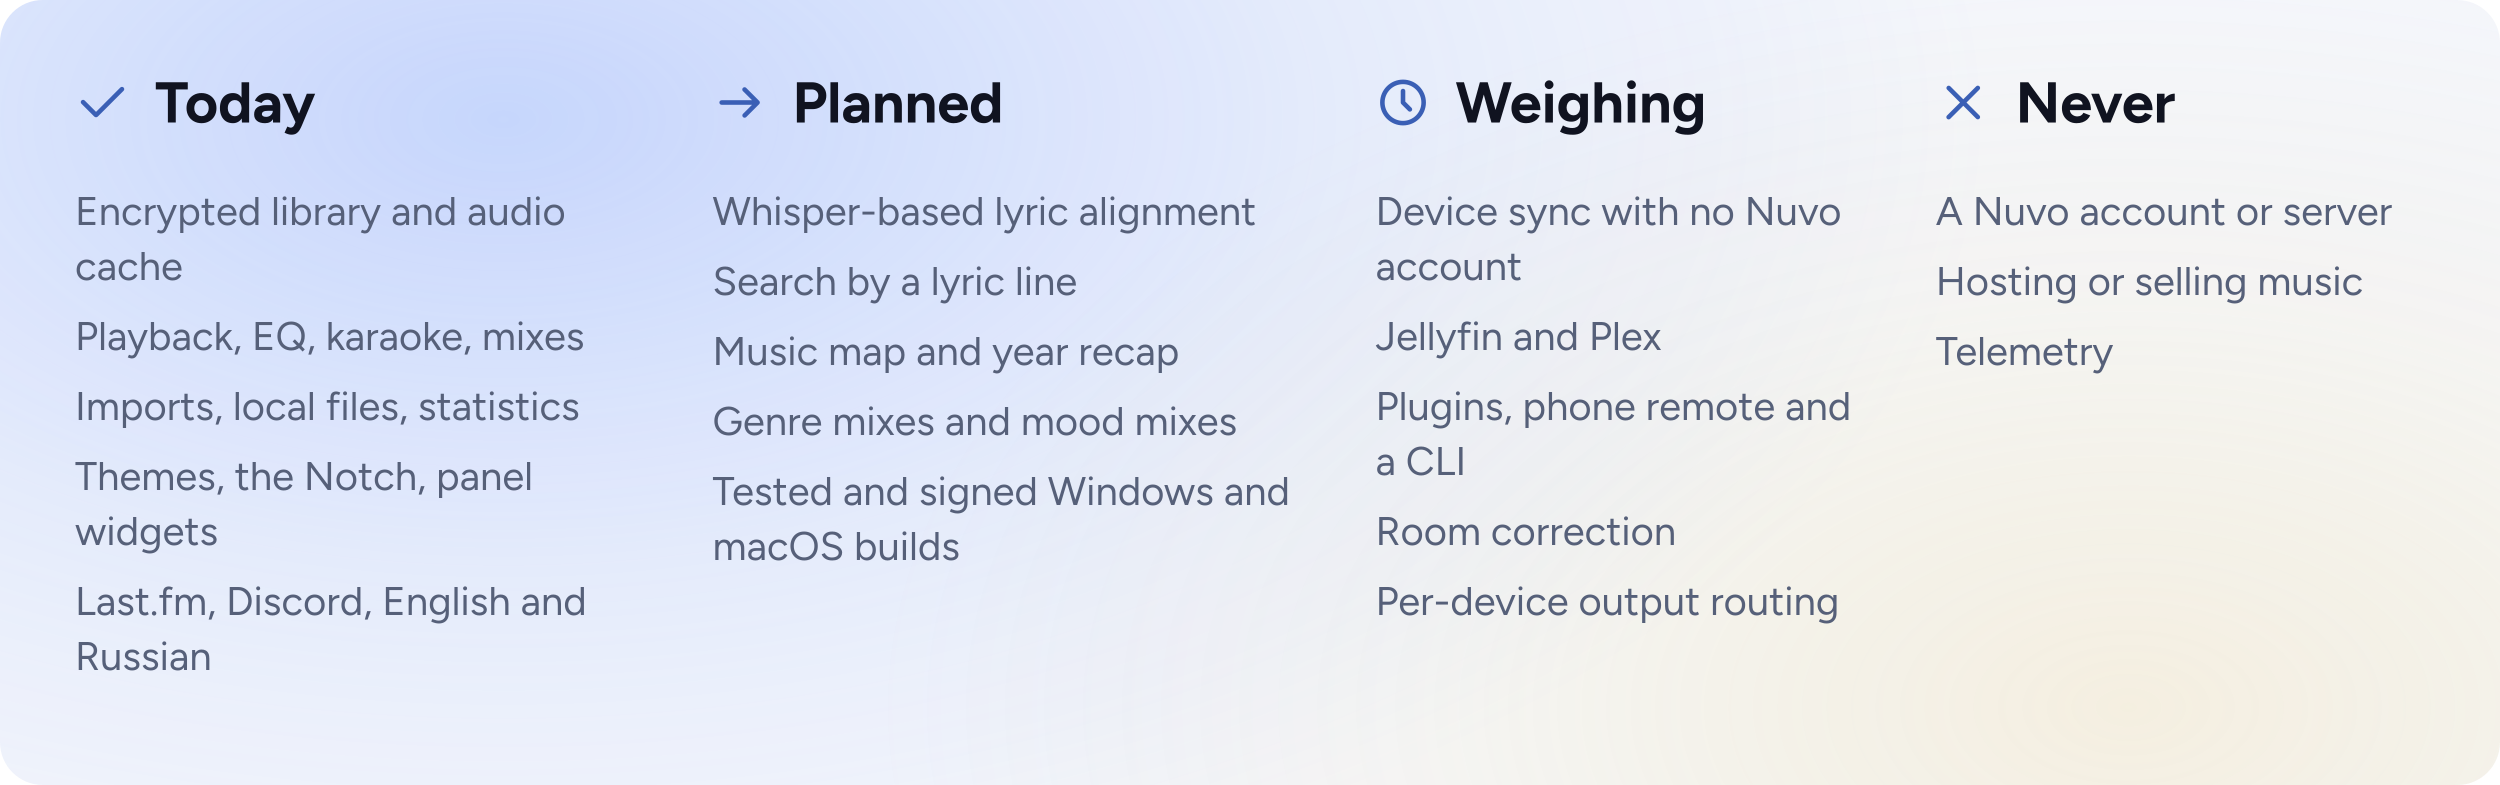
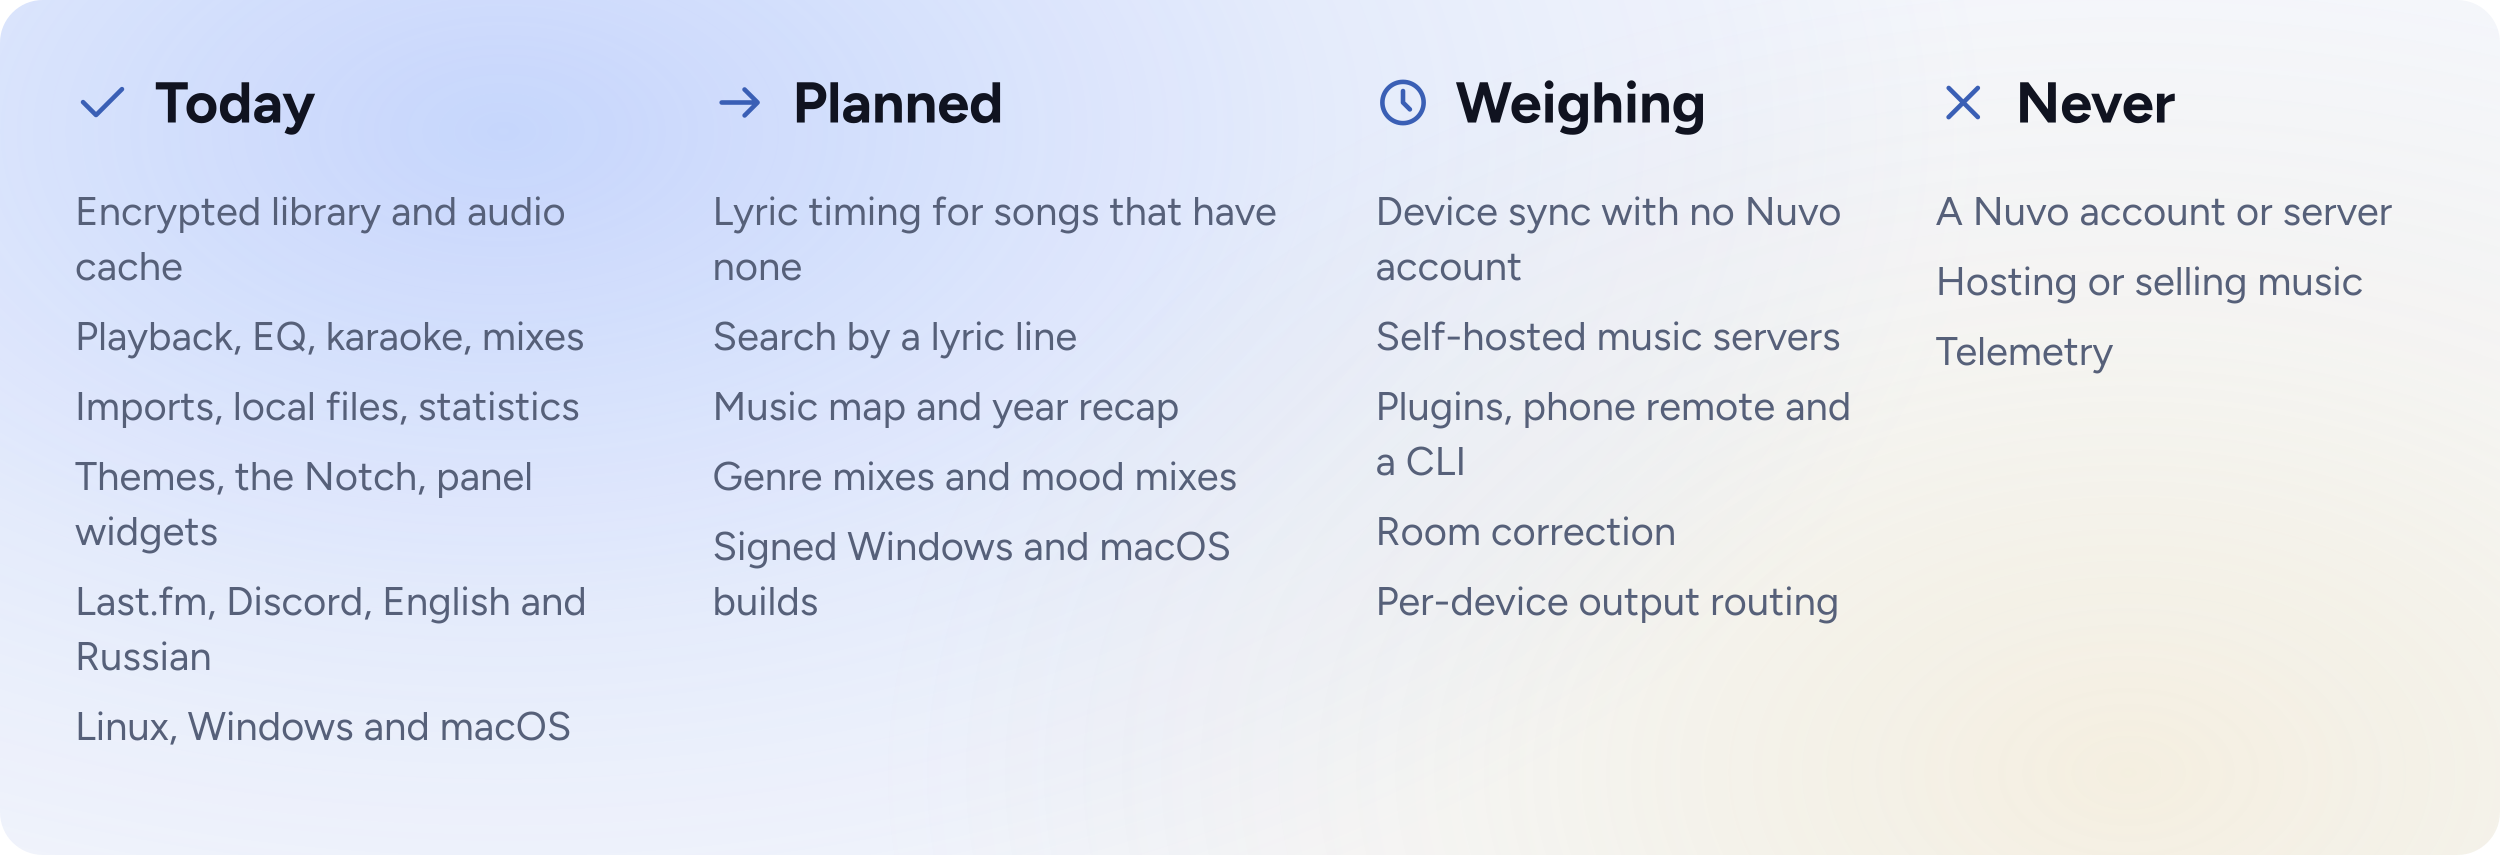
- <svg xmlns="http://www.w3.org/2000/svg" width="1000" height="314" viewBox="0 0 1000 314" role="img" aria-label="Roadmap">
+ <svg xmlns="http://www.w3.org/2000/svg" width="1000" height="342" viewBox="0 0 1000 342" role="img" aria-label="Roadmap">
  <style>@keyframes da{to{transform:translate(26%,18%)}}@keyframes db{to{transform:translate(-24%,-16%)}}.da,.db{transform-box:fill-box}.da{animation:da 47s ease-in-out infinite alternate}.db{animation:db 61s ease-in-out infinite alternate}@media (prefers-reduced-motion:reduce){*{animation:none!important}}</style>
  <defs>
    <path id="g400-2c" d="M40 115 97 -96H187L109 115Z" />
    <path id="g400-2d" d="M58 -261V-334H358V-261Z" />
    <path id="g400-2e" d="M104 14Q81 14 64 -2Q48 -19 48 -41Q48 -64 64 -80Q81 -97 104 -97Q127 -97 143 -80Q159 -64 159 -41Q159 -19 143 -2Q127 14 104 14Z" />
    <path id="g400-41" d="M9 0 294 -700H382L667 0H578L497 -199H180L99 0ZM209 -275H467L338 -594Z" />
    <path id="g400-43" d="M388 12Q288 12 211 -34Q134 -81 90 -162Q46 -244 46 -350Q46 -456 90 -538Q133 -619 210 -666Q286 -712 385 -712Q448 -712 506 -690Q564 -667 610 -626Q656 -586 681 -533L608 -496Q588 -538 553 -569Q518 -600 475 -618Q432 -635 385 -635Q312 -635 254 -598Q196 -562 164 -498Q131 -434 131 -350Q131 -266 164 -201Q197 -136 256 -100Q314 -63 388 -63Q436 -63 479 -82Q522 -102 556 -136Q591 -170 611 -214L685 -177Q659 -122 614 -79Q568 -36 510 -12Q451 12 388 12Z" />
    <path id="g400-44" d="M93 0V-700H306Q405 -700 480 -656Q556 -611 599 -532Q642 -453 642 -350Q642 -248 599 -169Q556 -90 480 -45Q405 0 306 0ZM178 -78H306Q359 -78 404 -98Q449 -119 484 -157Q518 -195 538 -244Q557 -294 557 -350Q557 -406 538 -456Q518 -505 484 -543Q449 -581 404 -602Q359 -622 306 -622H178Z" />
    <path id="g400-45" d="M93 0V-700H507V-623H178V-397H478V-321H178V-77H509V0Z" />
    <path id="g400-47" d="M410 12Q303 12 221 -34Q139 -81 92 -162Q46 -244 46 -349Q46 -456 92 -538Q139 -619 221 -666Q303 -712 410 -712Q466 -712 519 -694Q572 -675 616 -643Q660 -611 687 -570L620 -524Q600 -556 566 -582Q532 -607 492 -621Q451 -635 410 -635Q329 -635 266 -598Q203 -562 167 -498Q131 -434 131 -349Q131 -267 166 -202Q202 -138 266 -101Q329 -64 410 -64Q477 -64 530 -92Q582 -120 612 -170Q642 -220 643 -284H471V-357H724V-291Q724 -200 684 -132Q643 -64 572 -26Q501 12 410 12Z" />
    <path id="g400-48" d="M93 0V-700H178V-399H574V-700H658V0H574V-322H178V0Z" />
    <path id="g400-49" d="M93 0V-700H178V0Z" />
-     <path id="g400-4a" d="M197 12Q161 12 130 2Q100 -9 76 -26Q52 -44 35 -66Q18 -89 7 -113L71 -150Q92 -113 122 -89Q153 -65 198 -65Q234 -65 268 -82Q303 -99 325 -139Q347 -179 347 -244V-700H431V-211Q431 -156 412 -114Q392 -72 358 -44Q325 -16 283 -2Q241 12 197 12Z" />
    <path id="g400-4c" d="M93 0V-700H178V-77H508V0Z" />
    <path id="g400-4d" d="M93 0V-700H181L423 -342L665 -700H752V0H668V-564L423 -199L178 -562V0Z" />
    <path id="g400-4e" d="M93 0V-700H179L596 -138V-700H681V0H596L178 -565V0Z" />
    <path id="g400-4f" d="M391 12Q290 12 212 -34Q134 -80 90 -162Q46 -244 46 -350Q46 -457 90 -538Q133 -620 210 -666Q287 -712 388 -712Q489 -712 566 -666Q644 -619 687 -538Q730 -456 730 -350Q730 -244 687 -162Q644 -80 568 -34Q491 12 391 12ZM391 -65Q466 -65 523 -102Q580 -138 612 -202Q645 -266 645 -350Q645 -433 612 -498Q579 -562 522 -598Q464 -635 388 -635Q313 -635 255 -598Q197 -562 164 -498Q131 -433 131 -350Q131 -266 164 -202Q197 -138 256 -102Q315 -65 391 -65Z" />
    <path id="g400-50" d="M93 0V-700H321Q389 -700 442 -672Q494 -644 524 -594Q553 -544 553 -478Q553 -414 526 -364Q499 -314 452 -286Q405 -257 343 -257H178V0ZM178 -334H343Q398 -334 434 -374Q469 -415 469 -478Q469 -543 427 -583Q385 -623 320 -623H178Z" />
    <path id="g400-51" d="M677 39 589 -50Q548 -20 498 -4Q448 12 391 12Q290 12 212 -34Q134 -80 90 -162Q46 -244 46 -350Q46 -430 71 -496Q96 -563 142 -611Q187 -659 250 -686Q313 -712 388 -712Q489 -712 566 -666Q644 -619 687 -538Q730 -456 730 -350Q730 -276 708 -212Q686 -148 646 -102L731 -16ZM391 -65Q431 -65 466 -76Q501 -88 530 -110L427 -214L483 -267L587 -161Q615 -199 630 -246Q645 -293 645 -350Q645 -433 612 -498Q579 -562 522 -598Q464 -635 388 -635Q313 -635 255 -598Q197 -562 164 -498Q131 -433 131 -350Q131 -266 164 -202Q197 -138 256 -102Q315 -65 391 -65Z" />
    <path id="g400-52" d="M93 0V-700H321Q389 -700 442 -673Q494 -646 524 -598Q553 -550 553 -488Q553 -419 514 -368Q474 -316 410 -292L581 0H488L327 -276Q320 -275 313 -275Q306 -275 299 -275H178V0ZM178 -353H333Q371 -353 401 -370Q431 -388 450 -418Q468 -449 468 -488Q468 -548 426 -586Q385 -623 319 -623H178Z" />
    <path id="g400-53" d="M317 12Q259 12 214 0Q169 -13 136 -36Q103 -58 82 -86Q61 -113 51 -144L132 -172Q147 -128 192 -96Q238 -63 304 -63Q385 -63 431 -95Q477 -127 477 -180Q477 -229 436 -260Q395 -290 328 -307L251 -327Q204 -339 164 -362Q125 -386 102 -422Q78 -459 78 -510Q78 -605 140 -658Q201 -712 317 -712Q386 -712 436 -690Q486 -667 518 -632Q549 -598 562 -558L482 -530Q463 -580 418 -608Q373 -637 309 -637Q242 -637 202 -604Q163 -572 163 -516Q163 -468 194 -442Q225 -417 275 -405L352 -386Q454 -362 508 -306Q563 -251 563 -187Q563 -132 535 -86Q507 -41 452 -14Q398 12 317 12Z" />
    <path id="g400-54" d="M234 0V-623H11V-700H541V-623H318V0Z" />
    <path id="g400-57" d="M223 0 9 -700H94L269 -129L438 -700H522L688 -131L865 -700H950L733 0H642L480 -563L313 0Z" />
    <path id="g400-61" d="M228 12Q140 12 90 -28Q41 -69 41 -141Q41 -217 92 -258Q142 -298 233 -298H372Q367 -369 337 -404Q307 -440 247 -440Q206 -440 176 -424Q147 -407 128 -371L56 -399Q75 -434 102 -460Q129 -485 165 -498Q201 -512 247 -512Q317 -512 362 -484Q408 -457 431 -404Q454 -350 453 -271L452 0H378L374 -67Q352 -29 315 -8Q278 12 228 12ZM232 -58Q275 -58 307 -76Q339 -95 356 -129Q374 -163 374 -211V-231H251Q181 -231 152 -208Q122 -185 122 -142Q122 -103 151 -80Q180 -58 232 -58Z" />
    <path id="g400-62" d="M319 12Q264 12 221 -14Q178 -40 150 -85L146 0H70V-700H150V-416Q178 -461 221 -486Q264 -512 319 -512Q386 -512 437 -479Q488 -446 516 -387Q545 -328 545 -250Q545 -173 516 -114Q488 -54 437 -21Q386 12 319 12ZM301 -61Q348 -61 384 -85Q421 -109 442 -152Q464 -195 464 -250Q464 -305 444 -348Q423 -391 386 -415Q349 -439 302 -439Q258 -439 224 -415Q189 -391 170 -348Q150 -305 150 -250Q150 -195 170 -152Q189 -109 223 -85Q257 -61 301 -61Z" />
    <path id="g400-63" d="M293 12Q219 12 162 -22Q105 -55 73 -114Q41 -173 41 -250Q41 -327 72 -386Q104 -445 161 -478Q218 -512 291 -512Q363 -512 420 -479Q477 -446 507 -386L434 -353Q414 -393 376 -416Q338 -438 289 -438Q240 -438 202 -414Q165 -390 144 -348Q122 -305 122 -250Q122 -195 144 -152Q165 -110 204 -86Q242 -62 291 -62Q340 -62 378 -87Q417 -112 437 -157L510 -124Q480 -60 423 -24Q366 12 293 12Z" />
    <path id="g400-64" d="M267 12Q200 12 149 -21Q98 -54 70 -114Q41 -173 41 -250Q41 -328 70 -387Q98 -446 149 -479Q200 -512 267 -512Q322 -512 366 -486Q409 -461 436 -416V-700H516V0H440L436 -85Q409 -40 366 -14Q322 12 267 12ZM285 -61Q329 -61 362 -84Q396 -108 416 -150Q435 -193 436 -246V-253Q435 -307 416 -350Q396 -392 362 -416Q328 -439 284 -439Q237 -439 200 -415Q163 -391 142 -348Q122 -305 122 -250Q122 -195 143 -152Q164 -109 201 -85Q238 -61 285 -61Z" />
    <path id="g400-65" d="M289 12Q216 12 160 -22Q104 -55 72 -114Q41 -173 41 -250Q41 -327 72 -386Q104 -445 160 -478Q215 -512 287 -512Q357 -512 408 -478Q459 -443 487 -381Q515 -319 515 -235H122Q127 -153 174 -107Q221 -61 293 -61Q346 -61 382 -86Q419 -111 439 -152L508 -117Q489 -78 458 -49Q426 -20 384 -4Q341 12 289 12ZM128 -302H429Q426 -345 406 -376Q387 -407 356 -424Q325 -441 286 -441Q248 -441 213 -424Q178 -408 155 -376Q132 -345 128 -302Z" />
    <path id="g400-66" d="M120 0V-431H28V-500H120V-557Q120 -635 156 -674Q193 -714 268 -714Q288 -714 313 -707Q338 -700 366 -687L336 -624Q313 -633 297 -638Q281 -643 270 -643Q235 -643 218 -620Q200 -598 200 -551V-500H345V-431H200V0Z" />
    <path id="g400-67" d="M270 212Q222 212 182 202Q143 193 116 182Q88 170 76 162L106 97Q119 104 143 114Q167 125 200 132Q232 140 269 140Q317 140 356 120Q394 101 416 60Q437 18 437 -47V-100Q410 -55 366 -30Q322 -4 267 -4Q200 -4 149 -36Q98 -68 70 -126Q41 -183 41 -257Q41 -333 70 -390Q98 -448 149 -480Q200 -512 267 -512Q322 -512 366 -487Q410 -462 437 -416V-500H517V-48Q517 38 485 96Q453 154 397 183Q341 212 270 212ZM286 -73Q330 -73 364 -97Q398 -121 417 -162Q436 -204 436 -259Q436 -312 416 -354Q397 -395 364 -418Q330 -442 285 -442Q238 -442 202 -418Q165 -395 144 -354Q124 -312 124 -259Q124 -204 145 -162Q166 -121 202 -97Q239 -73 286 -73Z" />
    <path id="g400-68" d="M70 0V-700H150V-427Q175 -468 215 -490Q255 -512 308 -512Q366 -512 410 -488Q454 -465 478 -414Q503 -363 502 -280V0H422V-256Q422 -330 404 -369Q387 -408 357 -422Q327 -437 289 -437Q223 -437 186 -390Q150 -344 150 -259V0Z" />
    <path id="g400-69" d="M75 0V-500H155V0ZM116 -616Q96 -616 81 -631Q66 -646 66 -666Q66 -687 81 -702Q96 -716 116 -716Q137 -716 152 -702Q166 -687 166 -666Q166 -646 152 -631Q137 -616 116 -616Z" />
    <path id="g400-6b" d="M70 0V-700H150V-274L363 -500H464L278 -300L484 0H385L225 -242L150 -163V0Z" />
    <path id="g400-6c" d="M70 0V-700H150V0Z" />
    <path id="g400-6d" d="M70 0V-500H145L149 -430Q172 -470 208 -491Q244 -512 292 -512Q352 -512 394 -484Q437 -456 456 -399Q477 -454 518 -483Q558 -512 614 -512Q698 -512 746 -456Q795 -400 794 -286V0H714V-256Q714 -330 698 -369Q683 -408 657 -422Q631 -437 597 -437Q538 -437 505 -390Q472 -344 472 -259V0H392V-256Q392 -330 376 -369Q361 -408 334 -422Q308 -437 274 -437Q216 -437 183 -390Q150 -344 150 -259V0Z" />
    <path id="g400-6e" d="M70 0V-500H145L149 -425Q174 -467 214 -490Q254 -512 307 -512Q366 -512 410 -488Q453 -465 478 -414Q502 -363 501 -280V0H421V-256Q421 -330 404 -369Q387 -408 357 -422Q327 -437 289 -437Q223 -437 186 -390Q150 -344 150 -259V0Z" />
    <path id="g400-6f" d="M291 12Q218 12 162 -22Q105 -55 73 -114Q41 -173 41 -250Q41 -327 72 -386Q104 -445 160 -478Q217 -512 289 -512Q363 -512 420 -478Q476 -445 508 -386Q539 -327 539 -250Q539 -173 508 -114Q476 -55 420 -22Q364 12 291 12ZM291 -62Q341 -62 378 -86Q415 -110 436 -152Q458 -194 458 -250Q458 -306 436 -348Q415 -390 377 -414Q339 -438 289 -438Q240 -438 202 -414Q165 -390 144 -348Q122 -306 122 -250Q122 -195 144 -152Q165 -110 204 -86Q242 -62 291 -62Z" />
    <path id="g400-70" d="M75 200V-500H150L154 -415Q182 -460 226 -486Q269 -512 324 -512Q391 -512 442 -479Q493 -446 522 -387Q550 -328 550 -250Q550 -173 522 -114Q493 -54 442 -21Q391 12 324 12Q269 12 226 -14Q183 -39 155 -84V200ZM306 -61Q353 -61 390 -85Q426 -109 448 -152Q469 -195 469 -250Q469 -305 448 -348Q428 -391 391 -415Q354 -439 307 -439Q263 -439 228 -415Q194 -391 174 -348Q155 -305 155 -250Q155 -195 174 -152Q194 -109 228 -85Q262 -61 306 -61Z" />
    <path id="g400-72" d="M70 0V-500H150V-411Q180 -458 228 -480Q275 -502 327 -502V-427Q283 -427 242 -412Q202 -398 176 -365Q150 -332 150 -275V0Z" />
    <path id="g400-73" d="M245 12Q190 12 149 -4Q108 -21 80 -48Q53 -75 41 -107L111 -136Q128 -102 162 -81Q196 -60 237 -60Q284 -60 316 -78Q348 -97 348 -131Q348 -162 324 -181Q301 -200 255 -212L207 -225Q139 -243 101 -280Q63 -316 63 -362Q63 -433 110 -472Q156 -512 248 -512Q292 -512 328 -499Q364 -486 390 -462Q416 -439 428 -407L358 -376Q345 -410 315 -425Q285 -440 242 -440Q196 -440 170 -420Q144 -401 144 -366Q144 -346 166 -328Q187 -311 229 -300L279 -287Q328 -275 361 -252Q394 -228 411 -198Q428 -168 428 -134Q428 -89 404 -56Q380 -23 339 -6Q298 12 245 12Z" />
    <path id="g400-74" d="M258 12Q185 12 145 -26Q105 -64 105 -133V-429H18V-500H105V-656H185V-500H335V-429H185V-141Q185 -103 206 -82Q226 -62 263 -62Q275 -62 286 -66Q298 -69 317 -83L348 -18Q322 -1 301 6Q280 12 258 12Z" />
    <path id="g400-75" d="M251 12Q193 12 150 -12Q106 -35 82 -86Q57 -138 57 -220V-500H137V-244Q137 -170 154 -131Q171 -92 202 -78Q232 -63 270 -63Q335 -63 372 -110Q408 -157 408 -241V-500H488V0H413L409 -75Q384 -33 344 -10Q304 12 251 12Z" />
    <path id="g400-76" d="M218 0 9 -500H92L260 -93L427 -500H511L302 0Z" />
    <path id="g400-77" d="M180 0 10 -500H91L221 -112L353 -500H433L563 -115L693 -500H774L604 0H524L393 -391L261 0Z" />
    <path id="g400-78" d="M10 0 195 -259 23 -500H118L239 -324L358 -500H453L284 -258L465 0H369L239 -194L107 0Z" />
    <path id="g400-79" d="M115 212Q96 212 71 204Q46 197 18 185L48 118Q71 128 88 133Q106 138 116 138Q143 138 160 124Q178 109 190 82L224 -2L9 -500H94L264 -95L432 -500H518L278 70Q259 114 238 146Q218 178 189 195Q160 212 115 212Z" />
    <path id="g700-4e" d="M76 0V-700H219L561 -230V-700H697V0H561L213 -479V0Z" />
    <path id="g700-50" d="M76 0V-700H336Q410 -700 467 -670Q524 -641 556 -588Q588 -536 588 -467Q588 -399 557 -346Q526 -293 472 -262Q418 -232 347 -232H213V0ZM213 -358H344Q390 -358 420 -388Q449 -419 449 -467Q449 -515 416 -545Q384 -575 333 -575H213Z" />
    <path id="g700-54" d="M224 0V-575H14V-700H570V-575H361V0Z" />
    <path id="g700-57" d="M215 0 8 -700H147L289 -210L424 -700H560L696 -217L838 -700H977L768 0H624L492 -486L358 0Z" />
    <path id="g700-61" d="M219 12Q129 12 80 -28Q30 -68 30 -141Q30 -221 84 -262Q137 -302 234 -302H352Q345 -348 323 -372Q301 -397 260 -397Q228 -397 202 -383Q176 -369 158 -340L42 -380Q56 -412 83 -442Q110 -473 154 -492Q197 -512 260 -512Q336 -512 386 -483Q437 -454 462 -402Q486 -349 485 -277L482 0H359L357 -58Q338 -24 304 -6Q269 12 219 12ZM241 -98Q273 -98 299 -113Q325 -128 340 -152Q355 -176 355 -202V-204H280Q215 -204 190 -188Q165 -173 165 -145Q165 -123 185 -110Q205 -98 241 -98Z" />
    <path id="g700-64" d="M256 12Q187 12 136 -20Q86 -52 58 -111Q30 -170 30 -250Q30 -331 58 -390Q86 -448 136 -480Q187 -512 256 -512Q305 -512 344 -492Q382 -471 406 -433V-700H538V0H413L409 -70Q384 -31 345 -10Q306 12 256 12ZM290 -109Q323 -109 348 -126Q374 -142 389 -172Q404 -202 406 -240V-260Q404 -298 389 -328Q374 -357 348 -374Q322 -390 289 -390Q253 -390 226 -372Q198 -355 182 -323Q167 -291 167 -250Q167 -209 183 -177Q199 -145 226 -127Q254 -109 290 -109Z" />
    <path id="g700-65" d="M283 12Q209 12 152 -22Q95 -55 62 -114Q30 -173 30 -250Q30 -327 64 -386Q97 -445 156 -478Q214 -512 290 -512Q356 -512 412 -478Q467 -443 500 -376Q534 -310 534 -215H168Q173 -165 211 -136Q249 -106 297 -106Q338 -106 364 -124Q390 -141 404 -169L522 -123Q501 -81 468 -50Q434 -20 388 -4Q342 12 283 12ZM175 -313H391Q388 -344 371 -363Q354 -382 331 -391Q308 -400 286 -400Q265 -400 240 -392Q216 -383 198 -364Q179 -345 175 -313Z" />
    <path id="g700-67" d="M282 213Q225 213 181 205Q137 197 107 184Q77 171 58 158L110 52Q124 60 147 70Q170 81 202 88Q234 96 276 96Q316 96 346 80Q377 65 394 32Q412 0 412 -50V-98Q387 -59 347 -36Q307 -14 256 -14Q187 -14 136 -44Q86 -74 58 -128Q30 -182 30 -256Q30 -334 58 -392Q86 -449 136 -480Q187 -512 256 -512Q307 -512 347 -488Q387 -465 412 -422V-500H544V-54Q544 30 512 90Q480 151 422 182Q363 213 282 213ZM294 -125Q328 -125 354 -142Q379 -160 393 -190Q407 -221 407 -260Q407 -300 392 -330Q378 -360 352 -377Q327 -394 293 -394Q258 -394 231 -377Q204 -360 189 -330Q174 -300 173 -260Q174 -221 189 -190Q204 -160 232 -142Q259 -125 294 -125Z" />
    <path id="g700-68" d="M58 0V-700H190V-436Q215 -473 252 -492Q289 -512 335 -512Q395 -512 436 -488Q478 -464 500 -414Q522 -363 522 -283V0H390V-256Q390 -307 378 -335Q366 -363 345 -376Q324 -388 296 -388Q245 -389 218 -357Q190 -325 190 -262V0Z" />
    <path id="g700-69" d="M65 0V-500H197V0ZM131 -581Q101 -581 78 -604Q55 -626 55 -657Q55 -688 78 -710Q101 -733 131 -733Q162 -733 184 -710Q207 -688 207 -657Q207 -626 184 -604Q162 -581 131 -581Z" />
    <path id="g700-6c" d="M57 0V-700H189V0Z" />
    <path id="g700-6e" d="M57 0V-500H181L187 -432Q211 -471 248 -492Q286 -512 334 -512Q393 -512 435 -488Q477 -464 499 -414Q521 -363 520 -283V0H388V-256Q388 -307 376 -335Q365 -363 344 -376Q323 -388 295 -388Q244 -389 216 -357Q189 -325 189 -262V0Z" />
    <path id="g700-6f" d="M292 12Q216 12 156 -22Q97 -55 64 -114Q30 -173 30 -250Q30 -327 63 -386Q96 -445 155 -478Q214 -512 290 -512Q367 -512 426 -478Q485 -445 518 -386Q551 -327 551 -250Q551 -173 518 -114Q485 -55 426 -22Q368 12 292 12ZM292 -110Q329 -110 357 -128Q385 -146 400 -178Q416 -209 416 -250Q416 -291 400 -322Q384 -354 356 -372Q327 -390 290 -390Q254 -390 226 -372Q197 -354 181 -322Q165 -291 165 -250Q165 -209 181 -178Q197 -146 226 -128Q255 -110 292 -110Z" />
    <path id="g700-72" d="M57 0V-500H189V-408Q220 -455 268 -478Q315 -502 366 -502V-374Q320 -374 280 -363Q239 -352 214 -327Q189 -302 189 -263V0Z" />
    <path id="g700-76" d="M212 0 7 -500H143L278 -151L413 -500H549L344 0Z" />
    <path id="g700-79" d="M157 212Q130 212 98 202Q65 191 40 177L89 70Q106 79 120 84Q135 90 146 90Q167 90 183 78Q199 67 209 45L230 -6L4 -500H149L291 -155L427 -500H572L345 43Q324 93 301 132Q278 170 244 191Q211 212 157 212Z" />
    <clipPath id="c1">
-       <rect x="0.0" y="0.0" width="1000.0" height="314.0" rx="17.1" />
+       <rect x="0.0" y="0.0" width="1000.0" height="342.0" rx="17.1" />
    </clipPath>
    <radialGradient id="r2">
      <stop offset="0" stop-color="#5C8BFF" stop-opacity="0.3" />
      <stop offset=".55" stop-color="#5C8BFF" stop-opacity="0.102" />
      <stop offset="1" stop-color="#5C8BFF" stop-opacity="0" />
    </radialGradient>
    <radialGradient id="r3">
      <stop offset="0" stop-color="#F6CE5B" stop-opacity="0.168" />
      <stop offset=".55" stop-color="#F6CE5B" stop-opacity="0.057" />
      <stop offset="1" stop-color="#F6CE5B" stop-opacity="0" />
    </radialGradient>
  </defs>
  <g clip-path="url(#c1)">
-     <rect x="0" y="0" width="1000" height="314" fill="#F4F6FB" />
-     <ellipse cx="200" cy="47" rx="600" ry="330" fill="url(#r2)" class="da" />
-     <ellipse cx="850" cy="283" rx="500" ry="298" fill="url(#r3)" class="db" />
+     <rect x="0" y="0" width="1000" height="342" fill="#F4F6FB" />
+     <ellipse cx="200" cy="51" rx="600" ry="359" fill="url(#r2)" class="da" />
+     <ellipse cx="850" cy="308" rx="500" ry="325" fill="url(#r3)" class="db" />
  </g>
  <g transform="translate(30.0 30.0) scale(0.917)" color="#3A5FB5" fill="none" stroke="currentColor" stroke-width="2" stroke-linecap="round" stroke-linejoin="round">
    <path fill="currentColor" stroke="none" fill-rule="evenodd" clip-rule="evenodd" d="M21.192 5.465a1 1 0 0 1 0 1.414L9.95 18.122a1.1 1.1 0 0 1-1.556 0l-5.586-5.586a1 1 0 1 1 1.415-1.415l4.95 4.95L19.777 5.465a1 1 0 0 1 1.414 0Z" />
  </g>
  <g transform="translate(62.0 49.0) scale(0.023)" fill="#101320">
    <use href="#g700-54" x="0" />
    <use href="#g700-6f" x="518" />
    <use href="#g700-64" x="1099" />
    <use href="#g700-61" x="1694" />
    <use href="#g700-79" x="2213" />
  </g>
  <g transform="translate(30.0 90.0) scale(0.016)" fill="#566079">
    <use href="#g400-45" x="0" />
    <use href="#g400-6e" x="592" />
    <use href="#g400-63" x="1150" />
    <use href="#g400-72" x="1691" />
    <use href="#g400-79" x="2029" />
    <use href="#g400-70" x="2555" />
    <use href="#g400-74" x="3146" />
    <use href="#g400-65" x="3524" />
    <use href="#g400-64" x="4070" />
    <use href="#g400-6c" x="4903" />
    <use href="#g400-69" x="5123" />
    <use href="#g400-62" x="5355" />
    <use href="#g400-72" x="5941" />
    <use href="#g400-61" x="6279" />
    <use href="#g400-72" x="6789" />
    <use href="#g400-79" x="7127" />
    <use href="#g400-61" x="7900" />
    <use href="#g400-6e" x="8410" />
    <use href="#g400-64" x="8968" />
    <use href="#g400-61" x="9801" />
    <use href="#g400-75" x="10311" />
    <use href="#g400-64" x="10869" />
    <use href="#g400-69" x="11455" />
    <use href="#g400-6f" x="11687" />
  </g>
  <g transform="translate(30.0 112.0) scale(0.016)" fill="#566079">
    <use href="#g400-63" x="0" />
    <use href="#g400-61" x="541" />
    <use href="#g400-63" x="1051" />
    <use href="#g400-68" x="1592" />
    <use href="#g400-65" x="2150" />
  </g>
  <g transform="translate(30.0 140.0) scale(0.016)" fill="#566079">
    <use href="#g400-50" x="0" />
    <use href="#g400-6c" x="579" />
    <use href="#g400-61" x="799" />
    <use href="#g400-79" x="1301" />
    <use href="#g400-62" x="1827" />
    <use href="#g400-61" x="2413" />
    <use href="#g400-63" x="2923" />
    <use href="#g400-6b" x="3464" />
    <use href="#g400-2c" x="3949" />
    <use href="#g400-45" x="4422" />
    <use href="#g400-51" x="5014" />
    <use href="#g400-2c" x="5794" />
    <use href="#g400-6b" x="6267" />
    <use href="#g400-61" x="6741" />
    <use href="#g400-72" x="7251" />
    <use href="#g400-61" x="7589" />
    <use href="#g400-6f" x="8099" />
    <use href="#g400-6b" x="8679" />
    <use href="#g400-65" x="9153" />
    <use href="#g400-2c" x="9699" />
    <use href="#g400-6d" x="10172" />
    <use href="#g400-69" x="11023" />
    <use href="#g400-78" x="11255" />
    <use href="#g400-65" x="11725" />
    <use href="#g400-73" x="12271" />
  </g>
  <g transform="translate(30.0 168.0) scale(0.016)" fill="#566079">
    <use href="#g400-49" x="0" />
    <use href="#g400-6d" x="271" />
    <use href="#g400-70" x="1122" />
    <use href="#g400-6f" x="1713" />
    <use href="#g400-72" x="2293" />
    <use href="#g400-74" x="2631" />
    <use href="#g400-73" x="3009" />
    <use href="#g400-2c" x="3475" />
    <use href="#g400-6c" x="3948" />
    <use href="#g400-6f" x="4168" />
    <use href="#g400-63" x="4748" />
    <use href="#g400-61" x="5289" />
    <use href="#g400-6c" x="5799" />
    <use href="#g400-66" x="6266" />
    <use href="#g400-69" x="6635" />
    <use href="#g400-6c" x="6867" />
    <use href="#g400-65" x="7087" />
    <use href="#g400-73" x="7633" />
    <use href="#g400-2c" x="8099" />
    <use href="#g400-73" x="8572" />
    <use href="#g400-74" x="9038" />
    <use href="#g400-61" x="9416" />
    <use href="#g400-74" x="9926" />
    <use href="#g400-69" x="10304" />
    <use href="#g400-73" x="10536" />
    <use href="#g400-74" x="11002" />
    <use href="#g400-69" x="11380" />
    <use href="#g400-63" x="11612" />
    <use href="#g400-73" x="12153" />
  </g>
  <g transform="translate(30.0 196.0) scale(0.016)" fill="#566079">
    <use href="#g400-54" x="0" />
    <use href="#g400-68" x="552" />
    <use href="#g400-65" x="1110" />
    <use href="#g400-6d" x="1656" />
    <use href="#g400-65" x="2507" />
    <use href="#g400-73" x="3053" />
    <use href="#g400-2c" x="3519" />
    <use href="#g400-74" x="3992" />
    <use href="#g400-68" x="4370" />
    <use href="#g400-65" x="4928" />
    <use href="#g400-4e" x="5721" />
    <use href="#g400-6f" x="6495" />
    <use href="#g400-74" x="7075" />
    <use href="#g400-63" x="7453" />
    <use href="#g400-68" x="7994" />
    <use href="#g400-2c" x="8552" />
    <use href="#g400-70" x="9025" />
    <use href="#g400-61" x="9616" />
    <use href="#g400-6e" x="10126" />
    <use href="#g400-65" x="10684" />
    <use href="#g400-6c" x="11230" />
  </g>
  <g transform="translate(30.0 218.0) scale(0.016)" fill="#566079">
    <use href="#g400-77" x="0" />
    <use href="#g400-69" x="784" />
    <use href="#g400-64" x="1016" />
    <use href="#g400-67" x="1602" />
    <use href="#g400-65" x="2189" />
    <use href="#g400-74" x="2735" />
    <use href="#g400-73" x="3113" />
  </g>
  <g transform="translate(30.0 246.0) scale(0.016)" fill="#566079">
    <use href="#g400-4c" x="0" />
    <use href="#g400-61" x="520" />
    <use href="#g400-73" x="1030" />
    <use href="#g400-74" x="1496" />
    <use href="#g400-2e" x="1874" />
    <use href="#g400-66" x="2082" />
    <use href="#g400-6d" x="2451" />
    <use href="#g400-2c" x="3302" />
    <use href="#g400-44" x="3775" />
    <use href="#g400-69" x="4463" />
    <use href="#g400-73" x="4695" />
    <use href="#g400-63" x="5161" />
    <use href="#g400-6f" x="5702" />
    <use href="#g400-72" x="6282" />
    <use href="#g400-64" x="6620" />
    <use href="#g400-2c" x="7206" />
    <use href="#g400-45" x="7679" />
    <use href="#g400-6e" x="8271" />
    <use href="#g400-67" x="8829" />
    <use href="#g400-6c" x="9416" />
    <use href="#g400-69" x="9636" />
    <use href="#g400-73" x="9868" />
    <use href="#g400-68" x="10334" />
    <use href="#g400-61" x="11139" />
    <use href="#g400-6e" x="11649" />
    <use href="#g400-64" x="12207" />
  </g>
  <g transform="translate(30.0 268.0) scale(0.016)" fill="#566079">
    <use href="#g400-52" x="0" />
    <use href="#g400-75" x="626" />
    <use href="#g400-73" x="1184" />
    <use href="#g400-73" x="1650" />
    <use href="#g400-69" x="2116" />
    <use href="#g400-61" x="2348" />
    <use href="#g400-6e" x="2858" />
  </g>
+   <g transform="translate(30.0 296.0) scale(0.016)" fill="#566079">
+     <use href="#g400-4c" x="0" />
+     <use href="#g400-69" x="520" />
+     <use href="#g400-6e" x="752" />
+     <use href="#g400-75" x="1310" />
+     <use href="#g400-78" x="1868" />
+     <use href="#g400-2c" x="2343" />
+     <use href="#g400-57" x="2816" />
+     <use href="#g400-69" x="3776" />
+     <use href="#g400-6e" x="4008" />
+     <use href="#g400-64" x="4566" />
+     <use href="#g400-6f" x="5152" />
+     <use href="#g400-77" x="5719" />
+     <use href="#g400-73" x="6503" />
+     <use href="#g400-61" x="7216" />
+     <use href="#g400-6e" x="7726" />
+     <use href="#g400-64" x="8284" />
+     <use href="#g400-6d" x="9117" />
+     <use href="#g400-61" x="9968" />
+     <use href="#g400-63" x="10478" />
+     <use href="#g400-4f" x="11019" />
+     <use href="#g400-53" x="11795" />
+   </g>
  <g transform="translate(285.0 30.0) scale(0.917)" color="#3A5FB5" fill="none" stroke="currentColor" stroke-width="2" stroke-linecap="round" stroke-linejoin="round">
    <path fill="currentColor" stroke="none" fill-rule="evenodd" clip-rule="evenodd" d="m14.707 5.636 5.657 5.657a1 1 0 0 1 0 1.414l-5.657 5.657a1 1 0 0 1-1.414-1.414l3.95-3.95H4a1 1 0 1 1 0-2h13.243l-3.95-3.95a1 1 0 1 1 1.414-1.414" />
  </g>
  <g transform="translate(317.0 49.0) scale(0.023)" fill="#101320">
    <use href="#g700-50" x="0" />
    <use href="#g700-6c" x="603" />
    <use href="#g700-61" x="849" />
    <use href="#g700-6e" x="1382" />
    <use href="#g700-6e" x="1950" />
    <use href="#g700-65" x="2518" />
    <use href="#g700-64" x="3072" />
  </g>
  <g transform="translate(285.0 90.0) scale(0.016)" fill="#566079">
-     <use href="#g400-57" x="0" />
-     <use href="#g400-68" x="960" />
-     <use href="#g400-69" x="1518" />
-     <use href="#g400-73" x="1750" />
-     <use href="#g400-70" x="2216" />
-     <use href="#g400-65" x="2807" />
-     <use href="#g400-72" x="3353" />
-     <use href="#g400-2d" x="3691" />
-     <use href="#g400-62" x="4108" />
-     <use href="#g400-61" x="4694" />
-     <use href="#g400-73" x="5204" />
-     <use href="#g400-65" x="5670" />
-     <use href="#g400-64" x="6216" />
-     <use href="#g400-6c" x="7049" />
-     <use href="#g400-79" x="7269" />
-     <use href="#g400-72" x="7795" />
-     <use href="#g400-69" x="8133" />
-     <use href="#g400-63" x="8365" />
-     <use href="#g400-61" x="9153" />
-     <use href="#g400-6c" x="9663" />
-     <use href="#g400-69" x="9883" />
-     <use href="#g400-67" x="10115" />
-     <use href="#g400-6e" x="10702" />
-     <use href="#g400-6d" x="11260" />
-     <use href="#g400-65" x="12111" />
-     <use href="#g400-6e" x="12657" />
-     <use href="#g400-74" x="13215" />
-   </g>
-   <g transform="translate(285.0 118.0) scale(0.016)" fill="#566079">
+     <use href="#g400-4c" x="0" />
+     <use href="#g400-79" x="515" />
+     <use href="#g400-72" x="1041" />
+     <use href="#g400-69" x="1379" />
+     <use href="#g400-63" x="1611" />
+     <use href="#g400-74" x="2399" />
+     <use href="#g400-69" x="2777" />
+     <use href="#g400-6d" x="3009" />
+     <use href="#g400-69" x="3860" />
+     <use href="#g400-6e" x="4092" />
+     <use href="#g400-67" x="4650" />
+     <use href="#g400-66" x="5484" />
+     <use href="#g400-6f" x="5853" />
+     <use href="#g400-72" x="6433" />
+     <use href="#g400-73" x="7018" />
+     <use href="#g400-6f" x="7484" />
+     <use href="#g400-6e" x="8064" />
+     <use href="#g400-67" x="8622" />
+     <use href="#g400-73" x="9209" />
+     <use href="#g400-74" x="9922" />
+     <use href="#g400-68" x="10300" />
+     <use href="#g400-61" x="10858" />
+     <use href="#g400-74" x="11368" />
+     <use href="#g400-68" x="11993" />
+     <use href="#g400-61" x="12551" />
+     <use href="#g400-76" x="13053" />
+     <use href="#g400-65" x="13561" />
+   </g>
+   <g transform="translate(285.0 112.0) scale(0.016)" fill="#566079">
+     <use href="#g400-6e" x="0" />
+     <use href="#g400-6f" x="558" />
+     <use href="#g400-6e" x="1138" />
+     <use href="#g400-65" x="1696" />
+   </g>
+   <g transform="translate(285.0 140.0) scale(0.016)" fill="#566079">
    <use href="#g400-53" x="0" />
    <use href="#g400-65" x="614" />
    <use href="#g400-61" x="1160" />
    <use href="#g400-72" x="1670" />
    <use href="#g400-63" x="2008" />
    <use href="#g400-68" x="2549" />
    <use href="#g400-62" x="3354" />
    <use href="#g400-79" x="3927" />
    <use href="#g400-61" x="4700" />
    <use href="#g400-6c" x="5457" />
    <use href="#g400-79" x="5677" />
    <use href="#g400-72" x="6203" />
    <use href="#g400-69" x="6541" />
    <use href="#g400-63" x="6773" />
    <use href="#g400-6c" x="7561" />
    <use href="#g400-69" x="7781" />
    <use href="#g400-6e" x="8013" />
    <use href="#g400-65" x="8571" />
  </g>
-   <g transform="translate(285.0 146.0) scale(0.016)" fill="#566079">
+   <g transform="translate(285.0 168.0) scale(0.016)" fill="#566079">
    <use href="#g400-4d" x="0" />
    <use href="#g400-75" x="846" />
    <use href="#g400-73" x="1404" />
    <use href="#g400-69" x="1870" />
    <use href="#g400-63" x="2102" />
    <use href="#g400-6d" x="2890" />
    <use href="#g400-61" x="3741" />
    <use href="#g400-70" x="4251" />
    <use href="#g400-61" x="5089" />
    <use href="#g400-6e" x="5599" />
    <use href="#g400-64" x="6157" />
    <use href="#g400-79" x="6990" />
    <use href="#g400-65" x="7504" />
    <use href="#g400-61" x="8050" />
    <use href="#g400-72" x="8560" />
    <use href="#g400-72" x="9145" />
    <use href="#g400-65" x="9483" />
    <use href="#g400-63" x="10029" />
    <use href="#g400-61" x="10570" />
    <use href="#g400-70" x="11080" />
  </g>
-   <g transform="translate(285.0 174.0) scale(0.016)" fill="#566079">
+   <g transform="translate(285.0 196.0) scale(0.016)" fill="#566079">
    <use href="#g400-47" x="0" />
    <use href="#g400-65" x="760" />
    <use href="#g400-6e" x="1306" />
    <use href="#g400-72" x="1864" />
    <use href="#g400-65" x="2202" />
    <use href="#g400-6d" x="2995" />
    <use href="#g400-69" x="3846" />
    <use href="#g400-78" x="4078" />
    <use href="#g400-65" x="4548" />
    <use href="#g400-73" x="5094" />
    <use href="#g400-61" x="5807" />
    <use href="#g400-6e" x="6317" />
    <use href="#g400-64" x="6875" />
    <use href="#g400-6d" x="7708" />
    <use href="#g400-6f" x="8559" />
    <use href="#g400-6f" x="9139" />
    <use href="#g400-64" x="9719" />
    <use href="#g400-6d" x="10552" />
    <use href="#g400-69" x="11403" />
    <use href="#g400-78" x="11635" />
    <use href="#g400-65" x="12105" />
    <use href="#g400-73" x="12651" />
  </g>
-   <g transform="translate(285.0 202.0) scale(0.016)" fill="#566079">
-     <use href="#g400-54" x="0" />
-     <use href="#g400-65" x="490" />
-     <use href="#g400-73" x="1036" />
-     <use href="#g400-74" x="1502" />
-     <use href="#g400-65" x="1880" />
-     <use href="#g400-64" x="2426" />
-     <use href="#g400-61" x="3259" />
-     <use href="#g400-6e" x="3769" />
-     <use href="#g400-64" x="4327" />
-     <use href="#g400-73" x="5160" />
-     <use href="#g400-69" x="5626" />
-     <use href="#g400-67" x="5858" />
-     <use href="#g400-6e" x="6445" />
-     <use href="#g400-65" x="7003" />
-     <use href="#g400-64" x="7549" />
-     <use href="#g400-57" x="8382" />
-     <use href="#g400-69" x="9342" />
-     <use href="#g400-6e" x="9574" />
-     <use href="#g400-64" x="10132" />
-     <use href="#g400-6f" x="10718" />
-     <use href="#g400-77" x="11285" />
-     <use href="#g400-73" x="12069" />
-     <use href="#g400-61" x="12782" />
-     <use href="#g400-6e" x="13292" />
-     <use href="#g400-64" x="13850" />
-   </g>
  <g transform="translate(285.0 224.0) scale(0.016)" fill="#566079">
-     <use href="#g400-6d" x="0" />
-     <use href="#g400-61" x="851" />
-     <use href="#g400-63" x="1361" />
-     <use href="#g400-4f" x="1902" />
-     <use href="#g400-53" x="2678" />
-     <use href="#g400-62" x="3539" />
-     <use href="#g400-75" x="4125" />
-     <use href="#g400-69" x="4683" />
-     <use href="#g400-6c" x="4915" />
-     <use href="#g400-64" x="5135" />
-     <use href="#g400-73" x="5721" />
+     <use href="#g400-53" x="0" />
+     <use href="#g400-69" x="614" />
+     <use href="#g400-67" x="846" />
+     <use href="#g400-6e" x="1433" />
+     <use href="#g400-65" x="1991" />
+     <use href="#g400-64" x="2537" />
+     <use href="#g400-57" x="3370" />
+     <use href="#g400-69" x="4330" />
+     <use href="#g400-6e" x="4562" />
+     <use href="#g400-64" x="5120" />
+     <use href="#g400-6f" x="5706" />
+     <use href="#g400-77" x="6273" />
+     <use href="#g400-73" x="7057" />
+     <use href="#g400-61" x="7770" />
+     <use href="#g400-6e" x="8280" />
+     <use href="#g400-64" x="8838" />
+     <use href="#g400-6d" x="9671" />
+     <use href="#g400-61" x="10522" />
+     <use href="#g400-63" x="11032" />
+     <use href="#g400-4f" x="11573" />
+     <use href="#g400-53" x="12349" />
+   </g>
+   <g transform="translate(285.0 246.0) scale(0.016)" fill="#566079">
+     <use href="#g400-62" x="0" />
+     <use href="#g400-75" x="586" />
+     <use href="#g400-69" x="1144" />
+     <use href="#g400-6c" x="1376" />
+     <use href="#g400-64" x="1596" />
+     <use href="#g400-73" x="2182" />
  </g>
  <g transform="translate(550.2 30.0) scale(0.917)" color="#3A5FB5" fill="none" stroke="currentColor" stroke-width="2" stroke-linecap="round" stroke-linejoin="round">
    <path fill="currentColor" stroke="none" fill-rule="evenodd" clip-rule="evenodd" d="M12 2c5.523 0 10 4.477 10 10s-4.477 10-10 10S2 17.523 2 12 6.477 2 12 2m0 2a8 8 0 1 0 0 16 8 8 0 0 0 0-16m0 2a1 1 0 0 1 .993.883L13 7v4.586l2.707 2.707a1 1 0 0 1-1.32 1.497l-.094-.083-3-3a1 1 0 0 1-.284-.576L11 12V7a1 1 0 0 1 1-1" />
  </g>
  <g transform="translate(582.2 49.0) scale(0.023)" fill="#101320">
    <use href="#g700-57" x="0" />
    <use href="#g700-65" x="943" />
    <use href="#g700-69" x="1497" />
    <use href="#g700-67" x="1759" />
    <use href="#g700-68" x="2360" />
    <use href="#g700-69" x="2930" />
    <use href="#g700-6e" x="3192" />
    <use href="#g700-67" x="3760" />
  </g>
  <g transform="translate(550.2 90.0) scale(0.016)" fill="#566079">
    <use href="#g400-44" x="0" />
    <use href="#g400-65" x="688" />
    <use href="#g400-76" x="1221" />
    <use href="#g400-69" x="1741" />
    <use href="#g400-63" x="1973" />
    <use href="#g400-65" x="2514" />
    <use href="#g400-73" x="3307" />
    <use href="#g400-79" x="3773" />
    <use href="#g400-6e" x="4299" />
    <use href="#g400-63" x="4857" />
    <use href="#g400-77" x="5645" />
    <use href="#g400-69" x="6429" />
    <use href="#g400-74" x="6661" />
    <use href="#g400-68" x="7039" />
    <use href="#g400-6e" x="7844" />
    <use href="#g400-6f" x="8402" />
    <use href="#g400-4e" x="9229" />
    <use href="#g400-75" x="10003" />
    <use href="#g400-76" x="10561" />
    <use href="#g400-6f" x="11069" />
  </g>
  <g transform="translate(550.2 112.0) scale(0.016)" fill="#566079">
    <use href="#g400-61" x="0" />
    <use href="#g400-63" x="510" />
    <use href="#g400-63" x="1051" />
    <use href="#g400-6f" x="1592" />
    <use href="#g400-75" x="2172" />
    <use href="#g400-6e" x="2730" />
    <use href="#g400-74" x="3288" />
  </g>
  <g transform="translate(550.2 140.0) scale(0.016)" fill="#566079">
-     <use href="#g400-4a" x="0" />
-     <use href="#g400-65" x="515" />
-     <use href="#g400-6c" x="1061" />
-     <use href="#g400-6c" x="1281" />
-     <use href="#g400-79" x="1501" />
-     <use href="#g400-66" x="2027" />
-     <use href="#g400-69" x="2396" />
-     <use href="#g400-6e" x="2628" />
-     <use href="#g400-61" x="3433" />
-     <use href="#g400-6e" x="3943" />
-     <use href="#g400-64" x="4501" />
-     <use href="#g400-50" x="5334" />
-     <use href="#g400-6c" x="5913" />
-     <use href="#g400-65" x="6133" />
-     <use href="#g400-78" x="6674" />
+     <use href="#g400-53" x="0" />
+     <use href="#g400-65" x="614" />
+     <use href="#g400-6c" x="1160" />
+     <use href="#g400-66" x="1380" />
+     <use href="#g400-2d" x="1749" />
+     <use href="#g400-68" x="2166" />
+     <use href="#g400-6f" x="2724" />
+     <use href="#g400-73" x="3304" />
+     <use href="#g400-74" x="3770" />
+     <use href="#g400-65" x="4148" />
+     <use href="#g400-64" x="4694" />
+     <use href="#g400-6d" x="5527" />
+     <use href="#g400-75" x="6378" />
+     <use href="#g400-73" x="6936" />
+     <use href="#g400-69" x="7402" />
+     <use href="#g400-63" x="7634" />
+     <use href="#g400-73" x="8422" />
+     <use href="#g400-65" x="8888" />
+     <use href="#g400-72" x="9434" />
+     <use href="#g400-76" x="9772" />
+     <use href="#g400-65" x="10280" />
+     <use href="#g400-72" x="10826" />
+     <use href="#g400-73" x="11164" />
  </g>
  <g transform="translate(550.2 168.0) scale(0.016)" fill="#566079">
    <use href="#g400-50" x="0" />
    <use href="#g400-6c" x="579" />
    <use href="#g400-75" x="799" />
    <use href="#g400-67" x="1357" />
    <use href="#g400-69" x="1944" />
    <use href="#g400-6e" x="2176" />
    <use href="#g400-73" x="2734" />
    <use href="#g400-2c" x="3200" />
    <use href="#g400-70" x="3673" />
    <use href="#g400-68" x="4264" />
    <use href="#g400-6f" x="4822" />
    <use href="#g400-6e" x="5402" />
    <use href="#g400-65" x="5960" />
    <use href="#g400-72" x="6753" />
    <use href="#g400-65" x="7091" />
    <use href="#g400-6d" x="7637" />
    <use href="#g400-6f" x="8488" />
    <use href="#g400-74" x="9068" />
    <use href="#g400-65" x="9446" />
    <use href="#g400-61" x="10239" />
    <use href="#g400-6e" x="10749" />
    <use href="#g400-64" x="11307" />
  </g>
  <g transform="translate(550.2 190.0) scale(0.016)" fill="#566079">
    <use href="#g400-61" x="0" />
    <use href="#g400-43" x="757" />
    <use href="#g400-4c" x="1478" />
    <use href="#g400-49" x="1998" />
  </g>
  <g transform="translate(550.2 218.0) scale(0.016)" fill="#566079">
    <use href="#g400-52" x="0" />
    <use href="#g400-6f" x="626" />
    <use href="#g400-6f" x="1206" />
    <use href="#g400-6d" x="1786" />
    <use href="#g400-63" x="2884" />
    <use href="#g400-6f" x="3425" />
    <use href="#g400-72" x="4005" />
    <use href="#g400-72" x="4343" />
    <use href="#g400-65" x="4681" />
    <use href="#g400-63" x="5227" />
    <use href="#g400-74" x="5768" />
    <use href="#g400-69" x="6146" />
    <use href="#g400-6f" x="6378" />
    <use href="#g400-6e" x="6958" />
  </g>
  <g transform="translate(550.2 246.0) scale(0.016)" fill="#566079">
    <use href="#g400-50" x="0" />
    <use href="#g400-65" x="569" />
    <use href="#g400-72" x="1115" />
    <use href="#g400-2d" x="1453" />
    <use href="#g400-64" x="1870" />
    <use href="#g400-65" x="2456" />
    <use href="#g400-76" x="2989" />
    <use href="#g400-69" x="3509" />
    <use href="#g400-63" x="3741" />
    <use href="#g400-65" x="4282" />
    <use href="#g400-6f" x="5075" />
    <use href="#g400-75" x="5655" />
    <use href="#g400-74" x="6213" />
    <use href="#g400-70" x="6591" />
    <use href="#g400-75" x="7182" />
    <use href="#g400-74" x="7740" />
    <use href="#g400-72" x="8365" />
    <use href="#g400-6f" x="8703" />
    <use href="#g400-75" x="9283" />
    <use href="#g400-74" x="9841" />
    <use href="#g400-69" x="10219" />
    <use href="#g400-6e" x="10451" />
    <use href="#g400-67" x="11009" />
  </g>
  <g transform="translate(774.3 30.0) scale(0.917)" color="#3A5FB5" fill="none" stroke="currentColor" stroke-width="2" stroke-linecap="round" stroke-linejoin="round">
    <path fill="currentColor" stroke="none" fill-rule="evenodd" clip-rule="evenodd" d="m12 13.414 5.657 5.657a1 1 0 0 0 1.414-1.414L13.414 12l5.657-5.657a1 1 0 0 0-1.414-1.414L12 10.586 6.343 4.929A1 1 0 0 0 4.93 6.343L10.586 12l-5.657 5.657a1 1 0 1 0 1.414 1.414z" />
  </g>
  <g transform="translate(806.3 49.0) scale(0.023)" fill="#101320">
    <use href="#g700-4e" x="0" />
    <use href="#g700-65" x="773" />
    <use href="#g700-76" x="1305" />
    <use href="#g700-65" x="1845" />
    <use href="#g700-72" x="2399" />
  </g>
  <g transform="translate(774.3 90.0) scale(0.016)" fill="#566079">
    <use href="#g400-41" x="0" />
    <use href="#g400-4e" x="924" />
    <use href="#g400-75" x="1698" />
    <use href="#g400-76" x="2256" />
    <use href="#g400-6f" x="2764" />
    <use href="#g400-61" x="3591" />
    <use href="#g400-63" x="4101" />
    <use href="#g400-63" x="4642" />
    <use href="#g400-6f" x="5183" />
    <use href="#g400-75" x="5763" />
    <use href="#g400-6e" x="6321" />
    <use href="#g400-74" x="6879" />
    <use href="#g400-6f" x="7504" />
    <use href="#g400-72" x="8084" />
    <use href="#g400-73" x="8669" />
    <use href="#g400-65" x="9135" />
    <use href="#g400-72" x="9681" />
    <use href="#g400-76" x="10019" />
    <use href="#g400-65" x="10527" />
    <use href="#g400-72" x="11073" />
  </g>
  <g transform="translate(774.3 118.0) scale(0.016)" fill="#566079">
    <use href="#g400-48" x="0" />
    <use href="#g400-6f" x="751" />
    <use href="#g400-73" x="1331" />
    <use href="#g400-74" x="1797" />
    <use href="#g400-69" x="2175" />
    <use href="#g400-6e" x="2407" />
    <use href="#g400-67" x="2965" />
    <use href="#g400-6f" x="3799" />
    <use href="#g400-72" x="4379" />
    <use href="#g400-73" x="4964" />
    <use href="#g400-65" x="5430" />
    <use href="#g400-6c" x="5976" />
    <use href="#g400-6c" x="6196" />
    <use href="#g400-69" x="6416" />
    <use href="#g400-6e" x="6648" />
    <use href="#g400-67" x="7206" />
    <use href="#g400-6d" x="8040" />
    <use href="#g400-75" x="8891" />
    <use href="#g400-73" x="9449" />
    <use href="#g400-69" x="9915" />
    <use href="#g400-63" x="10147" />
  </g>
  <g transform="translate(774.3 146.0) scale(0.016)" fill="#566079">
    <use href="#g400-54" x="0" />
    <use href="#g400-65" x="490" />
    <use href="#g400-6c" x="1036" />
    <use href="#g400-65" x="1256" />
    <use href="#g400-6d" x="1802" />
    <use href="#g400-65" x="2653" />
    <use href="#g400-74" x="3199" />
    <use href="#g400-72" x="3577" />
    <use href="#g400-79" x="3915" />
  </g>
</svg>
